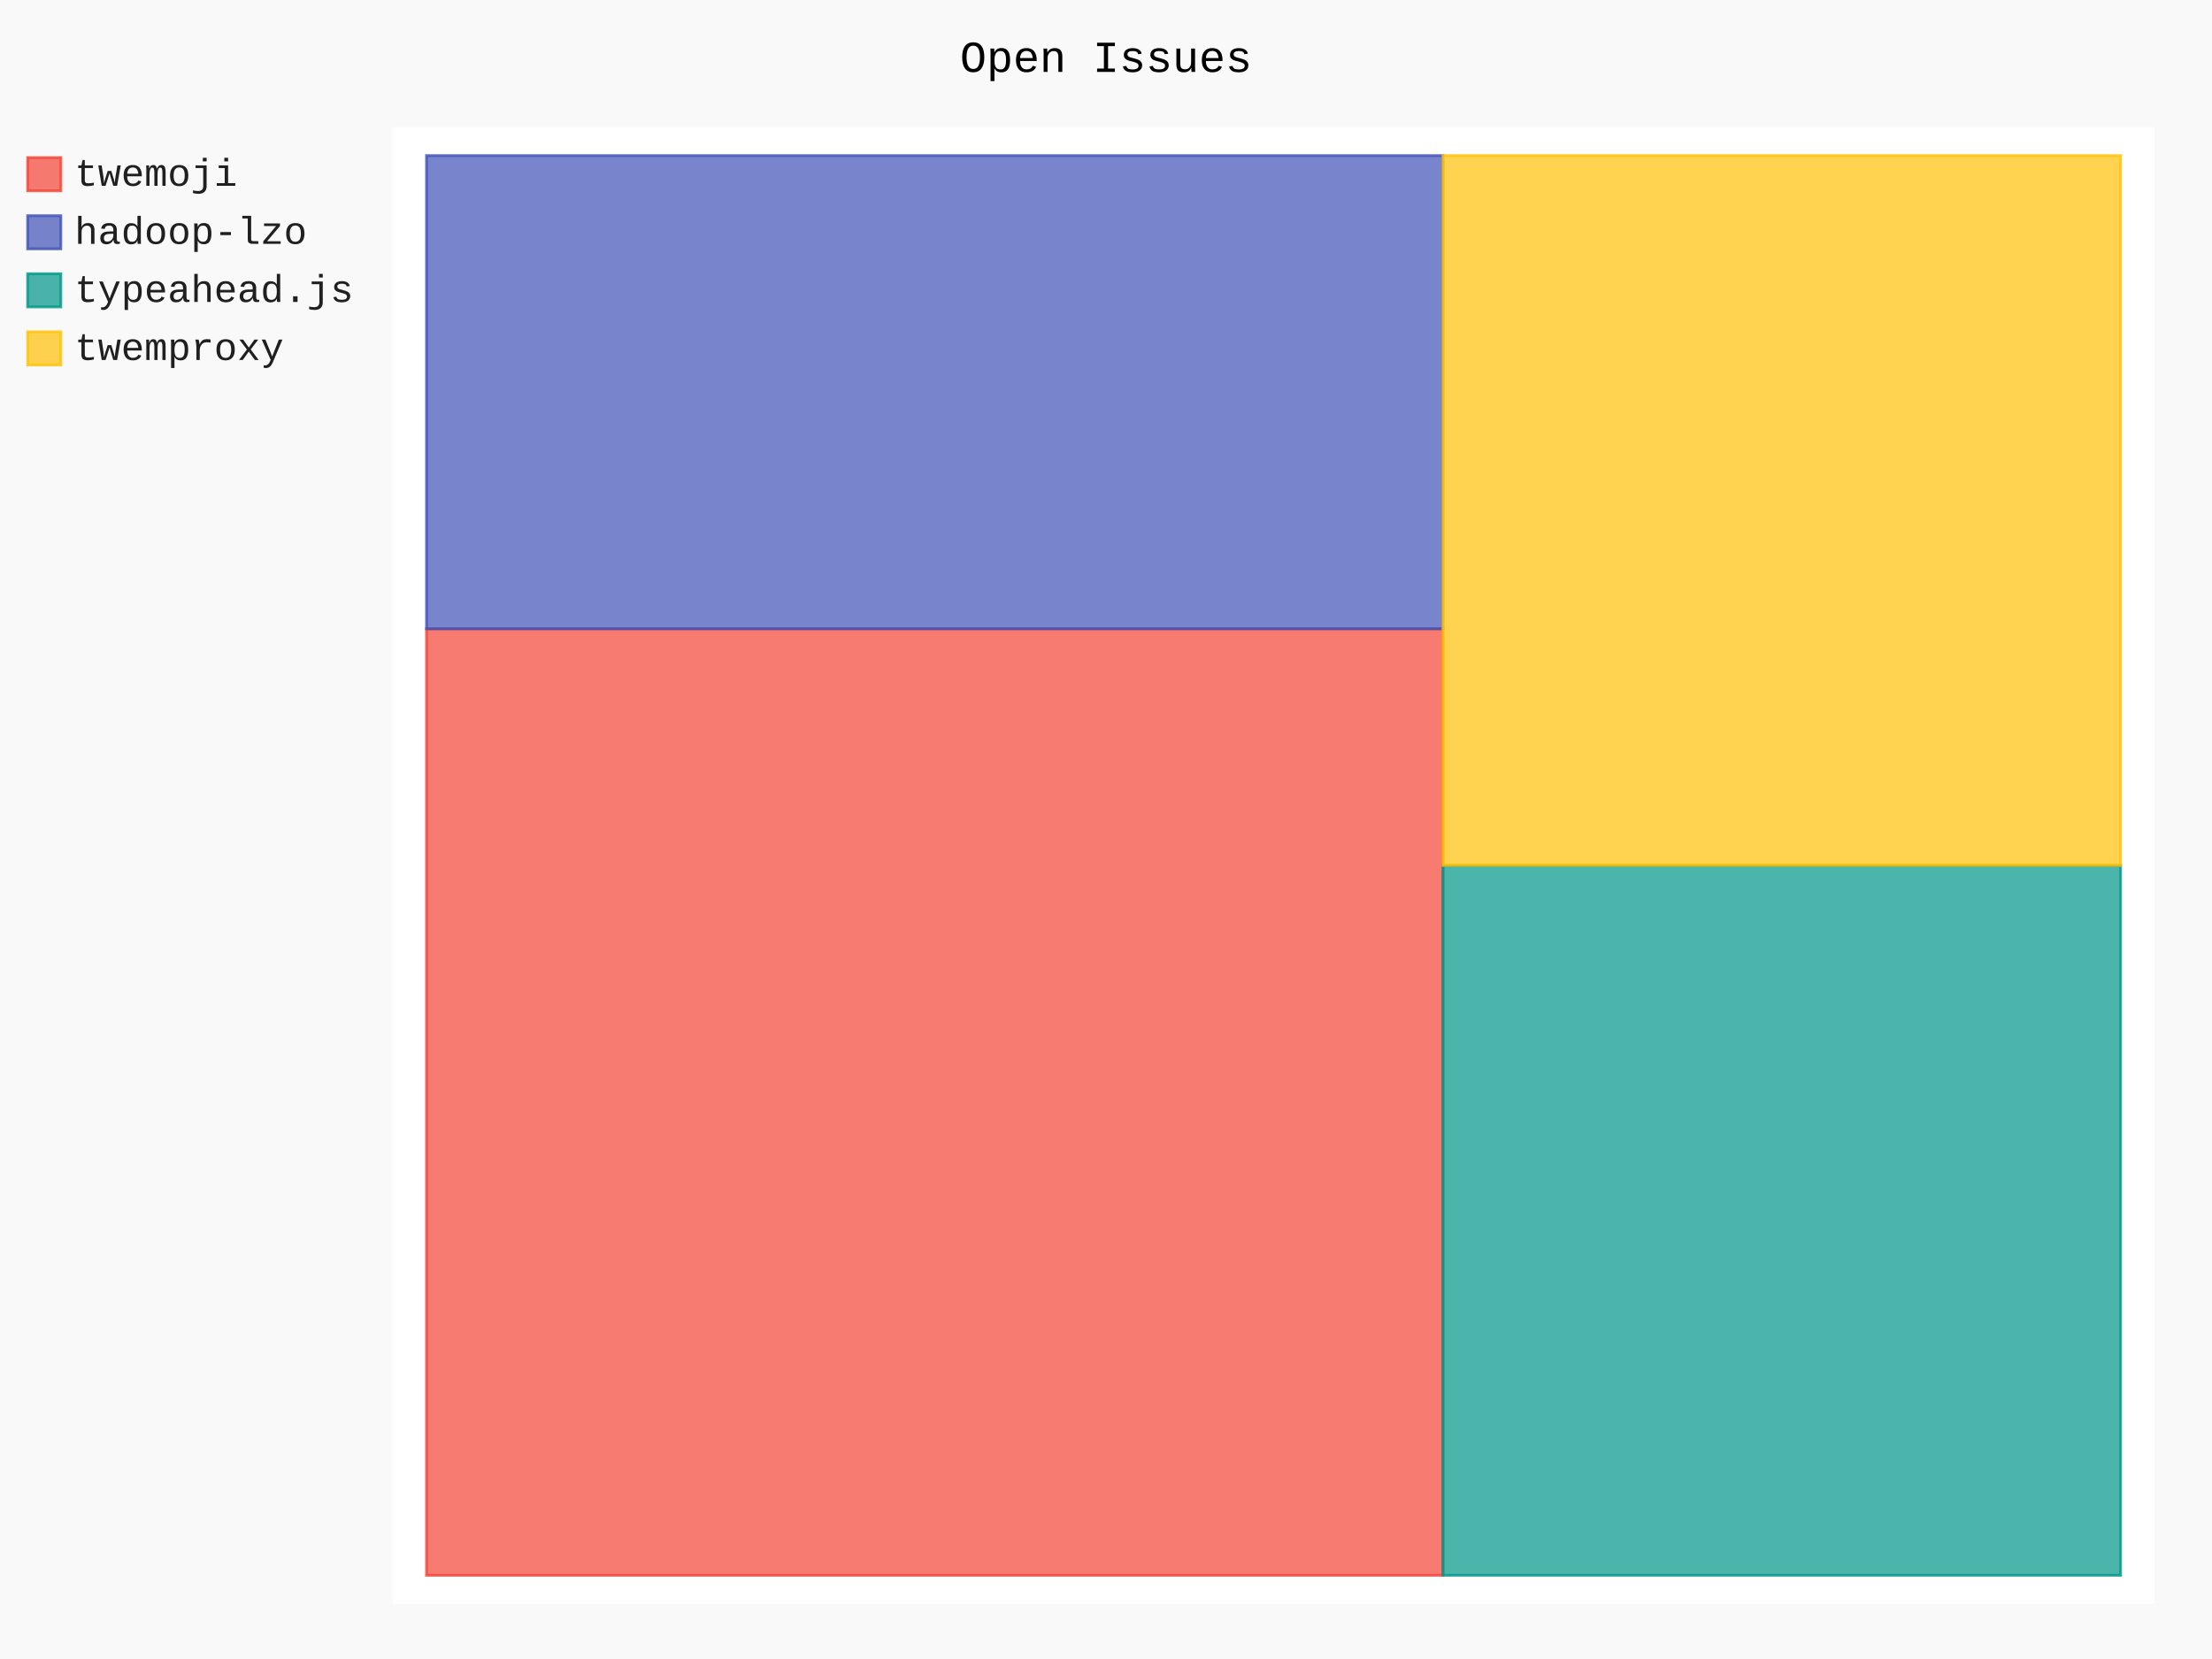
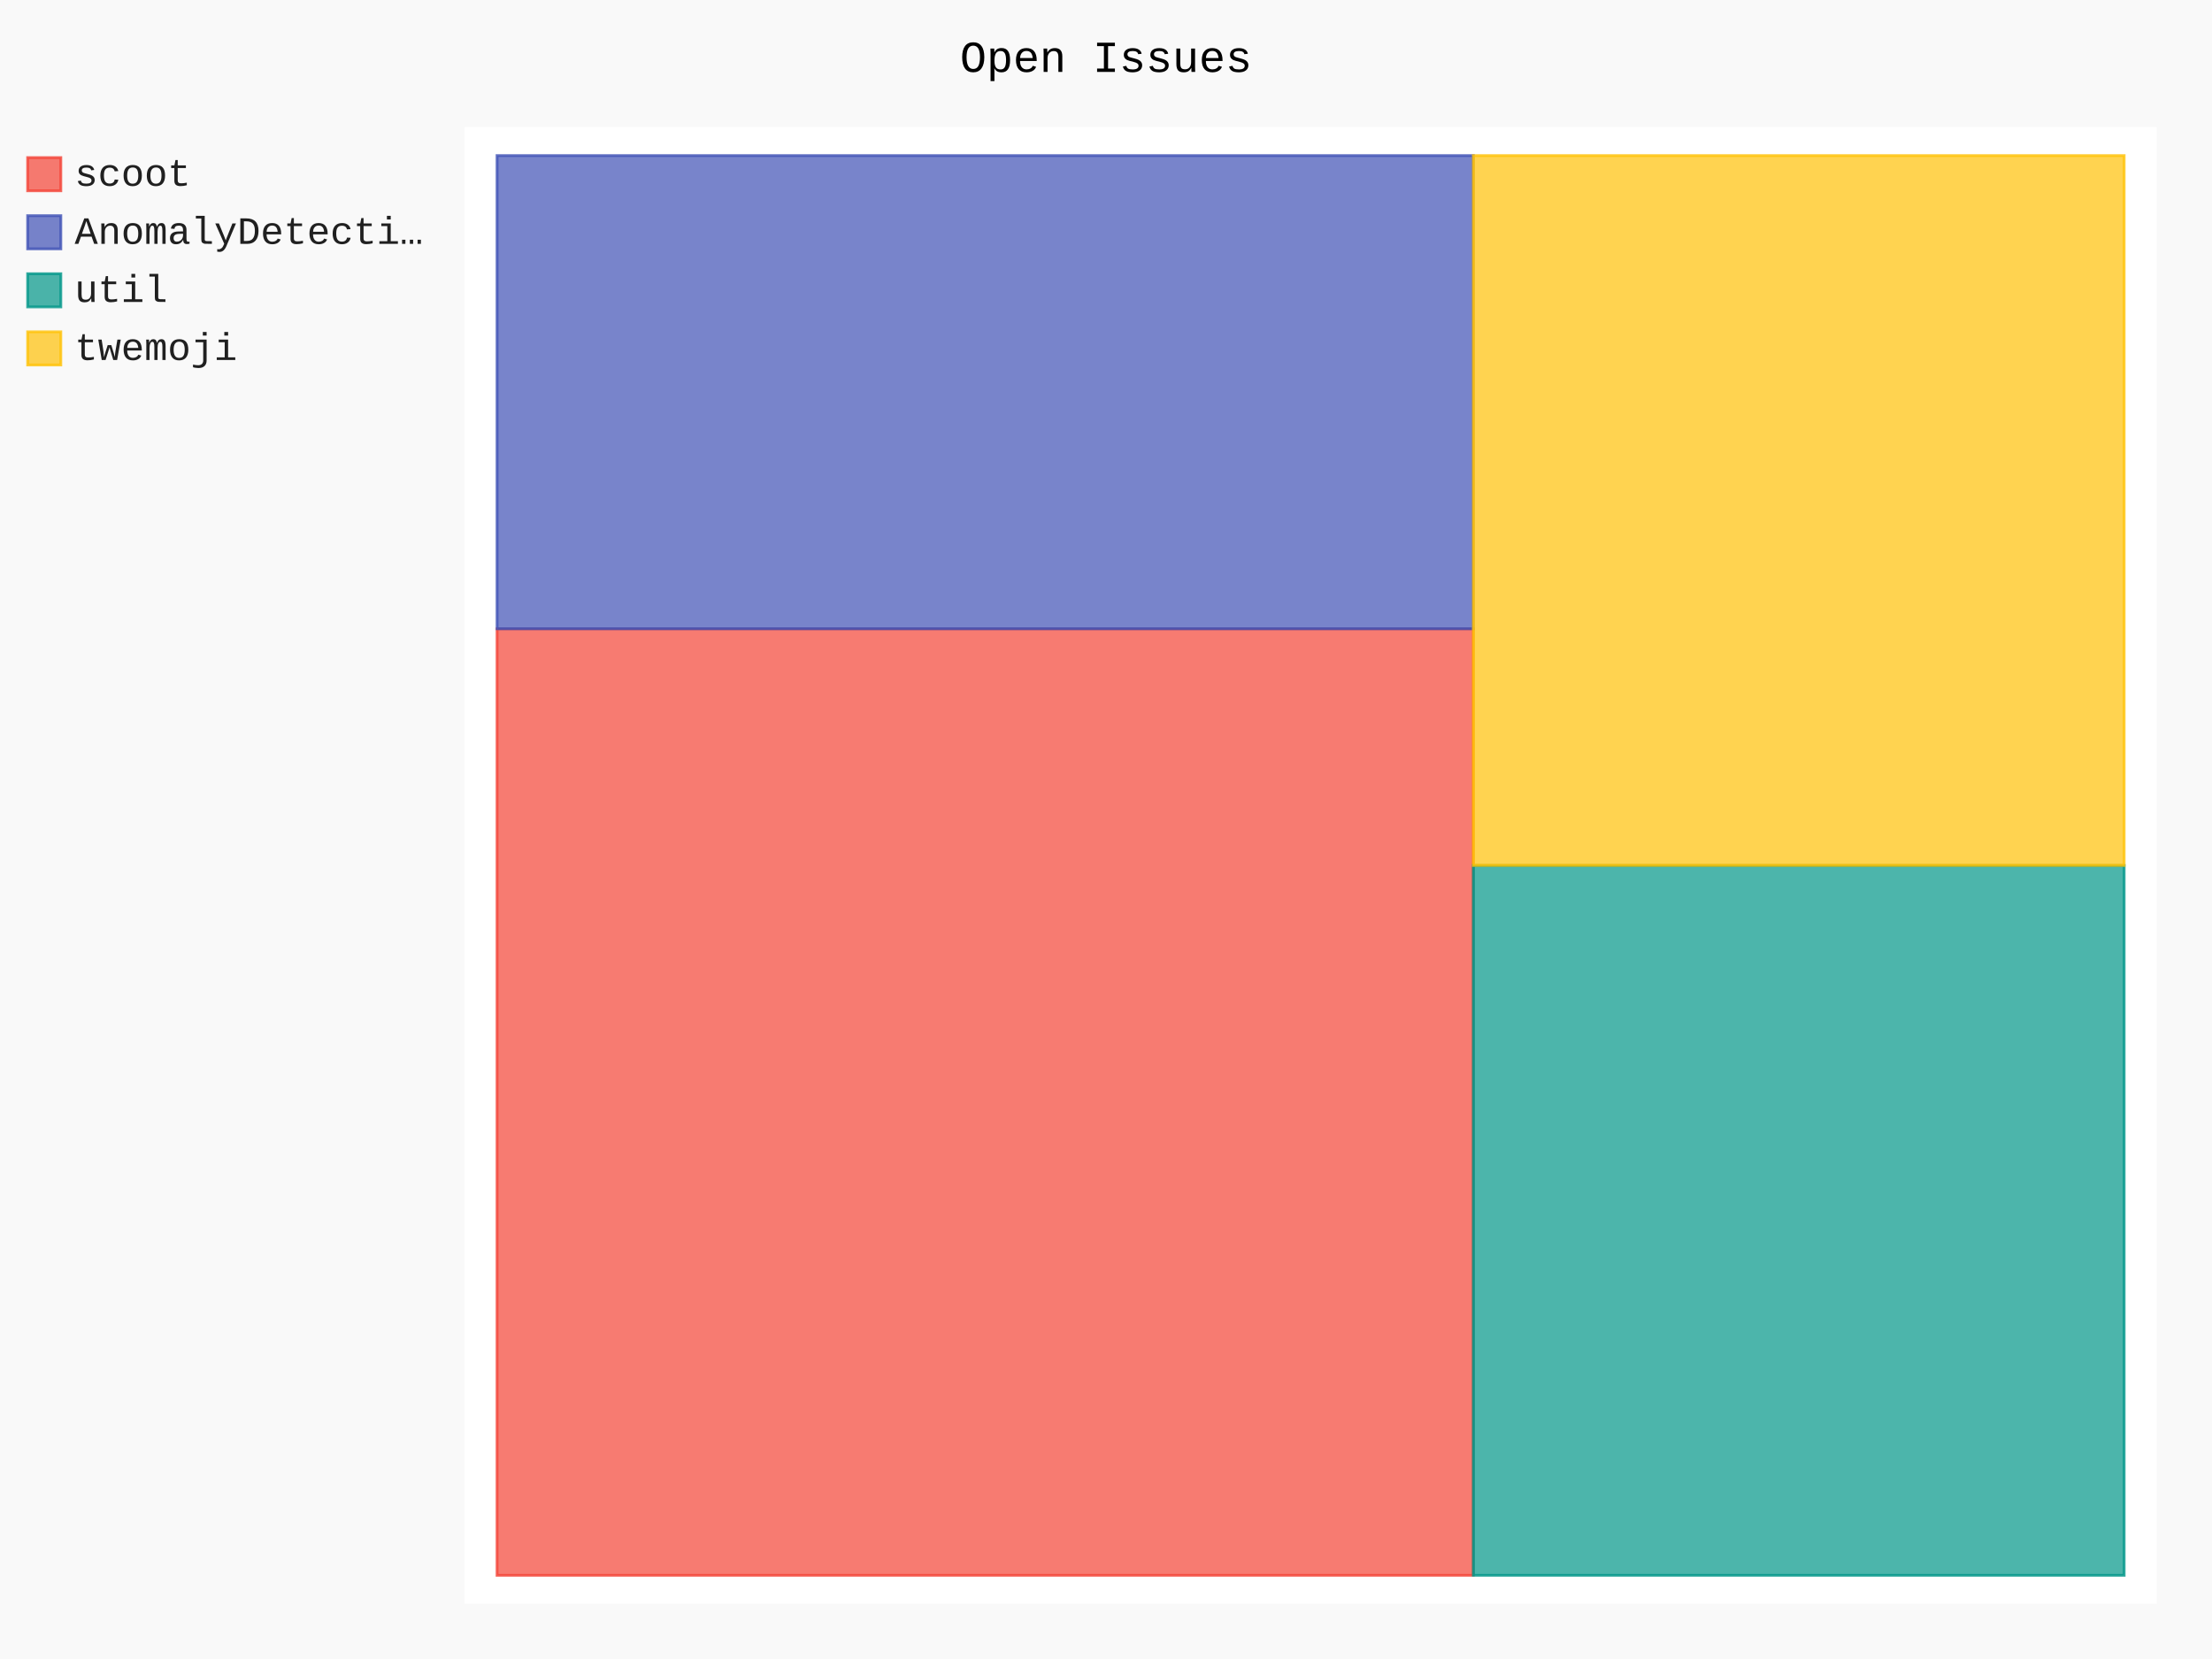
- <svg xmlns="http://www.w3.org/2000/svg" class="pygal-chart" id="chart-cb0a07b3-62a2-4e2d-8fbe-245f1a90f8ae" viewBox="0 0 800 600">
+ <svg xmlns="http://www.w3.org/2000/svg" class="pygal-chart" id="chart-8230fae5-92e8-48a4-aa7a-3caf783ba87a" viewBox="0 0 800 600">
  <defs>
-     <style type="text/css">#chart-cb0a07b3-62a2-4e2d-8fbe-245f1a90f8ae{-webkit-user-select:none;-webkit-font-smoothing:antialiased;font-family:Consolas,"Liberation Mono",Menlo,Courier,monospace}#chart-cb0a07b3-62a2-4e2d-8fbe-245f1a90f8ae .title{font-family:Consolas,"Liberation Mono",Menlo,Courier,monospace;font-size:16px}#chart-cb0a07b3-62a2-4e2d-8fbe-245f1a90f8ae .legends .legend text{font-family:Consolas,"Liberation Mono",Menlo,Courier,monospace;font-size:14px}#chart-cb0a07b3-62a2-4e2d-8fbe-245f1a90f8ae .axis text{font-family:Consolas,"Liberation Mono",Menlo,Courier,monospace;font-size:10px}#chart-cb0a07b3-62a2-4e2d-8fbe-245f1a90f8ae .axis text.major{font-family:Consolas,"Liberation Mono",Menlo,Courier,monospace;font-size:10px}#chart-cb0a07b3-62a2-4e2d-8fbe-245f1a90f8ae .text-overlay text.value{font-family:Consolas,"Liberation Mono",Menlo,Courier,monospace;font-size:16px}#chart-cb0a07b3-62a2-4e2d-8fbe-245f1a90f8ae .text-overlay text.label{font-family:Consolas,"Liberation Mono",Menlo,Courier,monospace;font-size:10px}#chart-cb0a07b3-62a2-4e2d-8fbe-245f1a90f8ae .tooltip{font-family:Consolas,"Liberation Mono",Menlo,Courier,monospace;font-size:14px}#chart-cb0a07b3-62a2-4e2d-8fbe-245f1a90f8ae text.no_data{font-family:Consolas,"Liberation Mono",Menlo,Courier,monospace;font-size:64px}
- #chart-cb0a07b3-62a2-4e2d-8fbe-245f1a90f8ae{background-color:rgba(249,249,249,1)}#chart-cb0a07b3-62a2-4e2d-8fbe-245f1a90f8ae path,#chart-cb0a07b3-62a2-4e2d-8fbe-245f1a90f8ae line,#chart-cb0a07b3-62a2-4e2d-8fbe-245f1a90f8ae rect,#chart-cb0a07b3-62a2-4e2d-8fbe-245f1a90f8ae circle{-webkit-transition:150ms;-moz-transition:150ms;transition:150ms}#chart-cb0a07b3-62a2-4e2d-8fbe-245f1a90f8ae .graph &gt; .background{fill:rgba(249,249,249,1)}#chart-cb0a07b3-62a2-4e2d-8fbe-245f1a90f8ae .plot &gt; .background{fill:rgba(255,255,255,1)}#chart-cb0a07b3-62a2-4e2d-8fbe-245f1a90f8ae .graph{fill:rgba(0,0,0,.87)}#chart-cb0a07b3-62a2-4e2d-8fbe-245f1a90f8ae text.no_data{fill:rgba(0,0,0,1)}#chart-cb0a07b3-62a2-4e2d-8fbe-245f1a90f8ae .title{fill:rgba(0,0,0,1)}#chart-cb0a07b3-62a2-4e2d-8fbe-245f1a90f8ae .legends .legend text{fill:rgba(0,0,0,.87)}#chart-cb0a07b3-62a2-4e2d-8fbe-245f1a90f8ae .legends .legend:hover text{fill:rgba(0,0,0,1)}#chart-cb0a07b3-62a2-4e2d-8fbe-245f1a90f8ae .axis .line{stroke:rgba(0,0,0,1)}#chart-cb0a07b3-62a2-4e2d-8fbe-245f1a90f8ae .axis .guide.line{stroke:rgba(0,0,0,.54)}#chart-cb0a07b3-62a2-4e2d-8fbe-245f1a90f8ae .axis .major.line{stroke:rgba(0,0,0,.87)}#chart-cb0a07b3-62a2-4e2d-8fbe-245f1a90f8ae .axis text.major{fill:rgba(0,0,0,1)}#chart-cb0a07b3-62a2-4e2d-8fbe-245f1a90f8ae .axis.y .guides:hover .guide.line,#chart-cb0a07b3-62a2-4e2d-8fbe-245f1a90f8ae .line-graph .axis.x .guides:hover .guide.line,#chart-cb0a07b3-62a2-4e2d-8fbe-245f1a90f8ae .stackedline-graph .axis.x .guides:hover .guide.line,#chart-cb0a07b3-62a2-4e2d-8fbe-245f1a90f8ae .xy-graph .axis.x .guides:hover .guide.line{stroke:rgba(0,0,0,1)}#chart-cb0a07b3-62a2-4e2d-8fbe-245f1a90f8ae .axis .guides:hover text{fill:rgba(0,0,0,1)}#chart-cb0a07b3-62a2-4e2d-8fbe-245f1a90f8ae .reactive{fill-opacity:.7;stroke-opacity:.8}#chart-cb0a07b3-62a2-4e2d-8fbe-245f1a90f8ae .ci{stroke:rgba(0,0,0,.87)}#chart-cb0a07b3-62a2-4e2d-8fbe-245f1a90f8ae .reactive.active,#chart-cb0a07b3-62a2-4e2d-8fbe-245f1a90f8ae .active .reactive{fill-opacity:.8;stroke-opacity:.9;stroke-width:4}#chart-cb0a07b3-62a2-4e2d-8fbe-245f1a90f8ae .ci .reactive.active{stroke-width:1.5}#chart-cb0a07b3-62a2-4e2d-8fbe-245f1a90f8ae .series text{fill:rgba(0,0,0,1)}#chart-cb0a07b3-62a2-4e2d-8fbe-245f1a90f8ae .tooltip rect{fill:rgba(255,255,255,1);stroke:rgba(0,0,0,1);-webkit-transition:opacity 150ms;-moz-transition:opacity 150ms;transition:opacity 150ms}#chart-cb0a07b3-62a2-4e2d-8fbe-245f1a90f8ae .tooltip .label{fill:rgba(0,0,0,.87)}#chart-cb0a07b3-62a2-4e2d-8fbe-245f1a90f8ae .tooltip .label{fill:rgba(0,0,0,.87)}#chart-cb0a07b3-62a2-4e2d-8fbe-245f1a90f8ae .tooltip .legend{font-size:.8em;fill:rgba(0,0,0,.54)}#chart-cb0a07b3-62a2-4e2d-8fbe-245f1a90f8ae .tooltip .x_label{font-size:.6em;fill:rgba(0,0,0,1)}#chart-cb0a07b3-62a2-4e2d-8fbe-245f1a90f8ae .tooltip .xlink{font-size:.5em;text-decoration:underline}#chart-cb0a07b3-62a2-4e2d-8fbe-245f1a90f8ae .tooltip .value{font-size:1.5em}#chart-cb0a07b3-62a2-4e2d-8fbe-245f1a90f8ae .bound{font-size:.5em}#chart-cb0a07b3-62a2-4e2d-8fbe-245f1a90f8ae .max-value{font-size:.75em;fill:rgba(0,0,0,.54)}#chart-cb0a07b3-62a2-4e2d-8fbe-245f1a90f8ae .map-element{fill:rgba(255,255,255,1);stroke:rgba(0,0,0,.54) !important}#chart-cb0a07b3-62a2-4e2d-8fbe-245f1a90f8ae .map-element .reactive{fill-opacity:inherit;stroke-opacity:inherit}#chart-cb0a07b3-62a2-4e2d-8fbe-245f1a90f8ae .color-0,#chart-cb0a07b3-62a2-4e2d-8fbe-245f1a90f8ae .color-0 a:visited{stroke:#F44336;fill:#F44336}#chart-cb0a07b3-62a2-4e2d-8fbe-245f1a90f8ae .color-1,#chart-cb0a07b3-62a2-4e2d-8fbe-245f1a90f8ae .color-1 a:visited{stroke:#3F51B5;fill:#3F51B5}#chart-cb0a07b3-62a2-4e2d-8fbe-245f1a90f8ae .color-2,#chart-cb0a07b3-62a2-4e2d-8fbe-245f1a90f8ae .color-2 a:visited{stroke:#009688;fill:#009688}#chart-cb0a07b3-62a2-4e2d-8fbe-245f1a90f8ae .color-3,#chart-cb0a07b3-62a2-4e2d-8fbe-245f1a90f8ae .color-3 a:visited{stroke:#FFC107;fill:#FFC107}#chart-cb0a07b3-62a2-4e2d-8fbe-245f1a90f8ae .text-overlay .color-0 text{fill:black}#chart-cb0a07b3-62a2-4e2d-8fbe-245f1a90f8ae .text-overlay .color-1 text{fill:black}#chart-cb0a07b3-62a2-4e2d-8fbe-245f1a90f8ae .text-overlay .color-2 text{fill:black}#chart-cb0a07b3-62a2-4e2d-8fbe-245f1a90f8ae .text-overlay .color-3 text{fill:black}
- #chart-cb0a07b3-62a2-4e2d-8fbe-245f1a90f8ae text.no_data{text-anchor:middle}#chart-cb0a07b3-62a2-4e2d-8fbe-245f1a90f8ae .guide.line{fill:none}#chart-cb0a07b3-62a2-4e2d-8fbe-245f1a90f8ae .centered{text-anchor:middle}#chart-cb0a07b3-62a2-4e2d-8fbe-245f1a90f8ae .title{text-anchor:middle}#chart-cb0a07b3-62a2-4e2d-8fbe-245f1a90f8ae .legends .legend text{fill-opacity:1}#chart-cb0a07b3-62a2-4e2d-8fbe-245f1a90f8ae .axis.x text{text-anchor:middle}#chart-cb0a07b3-62a2-4e2d-8fbe-245f1a90f8ae .axis.x:not(.web) text[transform]{text-anchor:start}#chart-cb0a07b3-62a2-4e2d-8fbe-245f1a90f8ae .axis.x:not(.web) text[transform].backwards{text-anchor:end}#chart-cb0a07b3-62a2-4e2d-8fbe-245f1a90f8ae .axis.y text{text-anchor:end}#chart-cb0a07b3-62a2-4e2d-8fbe-245f1a90f8ae .axis.y text[transform].backwards{text-anchor:start}#chart-cb0a07b3-62a2-4e2d-8fbe-245f1a90f8ae .axis.y2 text{text-anchor:start}#chart-cb0a07b3-62a2-4e2d-8fbe-245f1a90f8ae .axis.y2 text[transform].backwards{text-anchor:end}#chart-cb0a07b3-62a2-4e2d-8fbe-245f1a90f8ae .axis .guide.line{stroke-dasharray:4,4}#chart-cb0a07b3-62a2-4e2d-8fbe-245f1a90f8ae .axis .major.guide.line{stroke-dasharray:6,6}#chart-cb0a07b3-62a2-4e2d-8fbe-245f1a90f8ae .horizontal .axis.y .guide.line,#chart-cb0a07b3-62a2-4e2d-8fbe-245f1a90f8ae .horizontal .axis.y2 .guide.line,#chart-cb0a07b3-62a2-4e2d-8fbe-245f1a90f8ae .vertical .axis.x .guide.line{opacity:0}#chart-cb0a07b3-62a2-4e2d-8fbe-245f1a90f8ae .horizontal .axis.always_show .guide.line,#chart-cb0a07b3-62a2-4e2d-8fbe-245f1a90f8ae .vertical .axis.always_show .guide.line{opacity:1 !important}#chart-cb0a07b3-62a2-4e2d-8fbe-245f1a90f8ae .axis.y .guides:hover .guide.line,#chart-cb0a07b3-62a2-4e2d-8fbe-245f1a90f8ae .axis.y2 .guides:hover .guide.line,#chart-cb0a07b3-62a2-4e2d-8fbe-245f1a90f8ae .axis.x .guides:hover .guide.line{opacity:1}#chart-cb0a07b3-62a2-4e2d-8fbe-245f1a90f8ae .axis .guides:hover text{opacity:1}#chart-cb0a07b3-62a2-4e2d-8fbe-245f1a90f8ae .nofill{fill:none}#chart-cb0a07b3-62a2-4e2d-8fbe-245f1a90f8ae .subtle-fill{fill-opacity:.2}#chart-cb0a07b3-62a2-4e2d-8fbe-245f1a90f8ae .dot{stroke-width:1px;fill-opacity:1}#chart-cb0a07b3-62a2-4e2d-8fbe-245f1a90f8ae .dot.active{stroke-width:5px}#chart-cb0a07b3-62a2-4e2d-8fbe-245f1a90f8ae .dot.negative{fill:transparent}#chart-cb0a07b3-62a2-4e2d-8fbe-245f1a90f8ae text,#chart-cb0a07b3-62a2-4e2d-8fbe-245f1a90f8ae tspan{stroke:none !important}#chart-cb0a07b3-62a2-4e2d-8fbe-245f1a90f8ae .series text.active{opacity:1}#chart-cb0a07b3-62a2-4e2d-8fbe-245f1a90f8ae .tooltip rect{fill-opacity:.95;stroke-width:.5}#chart-cb0a07b3-62a2-4e2d-8fbe-245f1a90f8ae .tooltip text{fill-opacity:1}#chart-cb0a07b3-62a2-4e2d-8fbe-245f1a90f8ae .showable{visibility:hidden}#chart-cb0a07b3-62a2-4e2d-8fbe-245f1a90f8ae .showable.shown{visibility:visible}#chart-cb0a07b3-62a2-4e2d-8fbe-245f1a90f8ae .gauge-background{fill:rgba(229,229,229,1);stroke:none}#chart-cb0a07b3-62a2-4e2d-8fbe-245f1a90f8ae .bg-lines{stroke:rgba(249,249,249,1);stroke-width:2px}</style>
+     <style type="text/css">#chart-8230fae5-92e8-48a4-aa7a-3caf783ba87a{-webkit-user-select:none;-webkit-font-smoothing:antialiased;font-family:Consolas,"Liberation Mono",Menlo,Courier,monospace}#chart-8230fae5-92e8-48a4-aa7a-3caf783ba87a .title{font-family:Consolas,"Liberation Mono",Menlo,Courier,monospace;font-size:16px}#chart-8230fae5-92e8-48a4-aa7a-3caf783ba87a .legends .legend text{font-family:Consolas,"Liberation Mono",Menlo,Courier,monospace;font-size:14px}#chart-8230fae5-92e8-48a4-aa7a-3caf783ba87a .axis text{font-family:Consolas,"Liberation Mono",Menlo,Courier,monospace;font-size:10px}#chart-8230fae5-92e8-48a4-aa7a-3caf783ba87a .axis text.major{font-family:Consolas,"Liberation Mono",Menlo,Courier,monospace;font-size:10px}#chart-8230fae5-92e8-48a4-aa7a-3caf783ba87a .text-overlay text.value{font-family:Consolas,"Liberation Mono",Menlo,Courier,monospace;font-size:16px}#chart-8230fae5-92e8-48a4-aa7a-3caf783ba87a .text-overlay text.label{font-family:Consolas,"Liberation Mono",Menlo,Courier,monospace;font-size:10px}#chart-8230fae5-92e8-48a4-aa7a-3caf783ba87a .tooltip{font-family:Consolas,"Liberation Mono",Menlo,Courier,monospace;font-size:14px}#chart-8230fae5-92e8-48a4-aa7a-3caf783ba87a text.no_data{font-family:Consolas,"Liberation Mono",Menlo,Courier,monospace;font-size:64px}
+ #chart-8230fae5-92e8-48a4-aa7a-3caf783ba87a{background-color:rgba(249,249,249,1)}#chart-8230fae5-92e8-48a4-aa7a-3caf783ba87a path,#chart-8230fae5-92e8-48a4-aa7a-3caf783ba87a line,#chart-8230fae5-92e8-48a4-aa7a-3caf783ba87a rect,#chart-8230fae5-92e8-48a4-aa7a-3caf783ba87a circle{-webkit-transition:150ms;-moz-transition:150ms;transition:150ms}#chart-8230fae5-92e8-48a4-aa7a-3caf783ba87a .graph &gt; .background{fill:rgba(249,249,249,1)}#chart-8230fae5-92e8-48a4-aa7a-3caf783ba87a .plot &gt; .background{fill:rgba(255,255,255,1)}#chart-8230fae5-92e8-48a4-aa7a-3caf783ba87a .graph{fill:rgba(0,0,0,.87)}#chart-8230fae5-92e8-48a4-aa7a-3caf783ba87a text.no_data{fill:rgba(0,0,0,1)}#chart-8230fae5-92e8-48a4-aa7a-3caf783ba87a .title{fill:rgba(0,0,0,1)}#chart-8230fae5-92e8-48a4-aa7a-3caf783ba87a .legends .legend text{fill:rgba(0,0,0,.87)}#chart-8230fae5-92e8-48a4-aa7a-3caf783ba87a .legends .legend:hover text{fill:rgba(0,0,0,1)}#chart-8230fae5-92e8-48a4-aa7a-3caf783ba87a .axis .line{stroke:rgba(0,0,0,1)}#chart-8230fae5-92e8-48a4-aa7a-3caf783ba87a .axis .guide.line{stroke:rgba(0,0,0,.54)}#chart-8230fae5-92e8-48a4-aa7a-3caf783ba87a .axis .major.line{stroke:rgba(0,0,0,.87)}#chart-8230fae5-92e8-48a4-aa7a-3caf783ba87a .axis text.major{fill:rgba(0,0,0,1)}#chart-8230fae5-92e8-48a4-aa7a-3caf783ba87a .axis.y .guides:hover .guide.line,#chart-8230fae5-92e8-48a4-aa7a-3caf783ba87a .line-graph .axis.x .guides:hover .guide.line,#chart-8230fae5-92e8-48a4-aa7a-3caf783ba87a .stackedline-graph .axis.x .guides:hover .guide.line,#chart-8230fae5-92e8-48a4-aa7a-3caf783ba87a .xy-graph .axis.x .guides:hover .guide.line{stroke:rgba(0,0,0,1)}#chart-8230fae5-92e8-48a4-aa7a-3caf783ba87a .axis .guides:hover text{fill:rgba(0,0,0,1)}#chart-8230fae5-92e8-48a4-aa7a-3caf783ba87a .reactive{fill-opacity:.7;stroke-opacity:.8}#chart-8230fae5-92e8-48a4-aa7a-3caf783ba87a .ci{stroke:rgba(0,0,0,.87)}#chart-8230fae5-92e8-48a4-aa7a-3caf783ba87a .reactive.active,#chart-8230fae5-92e8-48a4-aa7a-3caf783ba87a .active .reactive{fill-opacity:.8;stroke-opacity:.9;stroke-width:4}#chart-8230fae5-92e8-48a4-aa7a-3caf783ba87a .ci .reactive.active{stroke-width:1.5}#chart-8230fae5-92e8-48a4-aa7a-3caf783ba87a .series text{fill:rgba(0,0,0,1)}#chart-8230fae5-92e8-48a4-aa7a-3caf783ba87a .tooltip rect{fill:rgba(255,255,255,1);stroke:rgba(0,0,0,1);-webkit-transition:opacity 150ms;-moz-transition:opacity 150ms;transition:opacity 150ms}#chart-8230fae5-92e8-48a4-aa7a-3caf783ba87a .tooltip .label{fill:rgba(0,0,0,.87)}#chart-8230fae5-92e8-48a4-aa7a-3caf783ba87a .tooltip .label{fill:rgba(0,0,0,.87)}#chart-8230fae5-92e8-48a4-aa7a-3caf783ba87a .tooltip .legend{font-size:.8em;fill:rgba(0,0,0,.54)}#chart-8230fae5-92e8-48a4-aa7a-3caf783ba87a .tooltip .x_label{font-size:.6em;fill:rgba(0,0,0,1)}#chart-8230fae5-92e8-48a4-aa7a-3caf783ba87a .tooltip .xlink{font-size:.5em;text-decoration:underline}#chart-8230fae5-92e8-48a4-aa7a-3caf783ba87a .tooltip .value{font-size:1.5em}#chart-8230fae5-92e8-48a4-aa7a-3caf783ba87a .bound{font-size:.5em}#chart-8230fae5-92e8-48a4-aa7a-3caf783ba87a .max-value{font-size:.75em;fill:rgba(0,0,0,.54)}#chart-8230fae5-92e8-48a4-aa7a-3caf783ba87a .map-element{fill:rgba(255,255,255,1);stroke:rgba(0,0,0,.54) !important}#chart-8230fae5-92e8-48a4-aa7a-3caf783ba87a .map-element .reactive{fill-opacity:inherit;stroke-opacity:inherit}#chart-8230fae5-92e8-48a4-aa7a-3caf783ba87a .color-0,#chart-8230fae5-92e8-48a4-aa7a-3caf783ba87a .color-0 a:visited{stroke:#F44336;fill:#F44336}#chart-8230fae5-92e8-48a4-aa7a-3caf783ba87a .color-1,#chart-8230fae5-92e8-48a4-aa7a-3caf783ba87a .color-1 a:visited{stroke:#3F51B5;fill:#3F51B5}#chart-8230fae5-92e8-48a4-aa7a-3caf783ba87a .color-2,#chart-8230fae5-92e8-48a4-aa7a-3caf783ba87a .color-2 a:visited{stroke:#009688;fill:#009688}#chart-8230fae5-92e8-48a4-aa7a-3caf783ba87a .color-3,#chart-8230fae5-92e8-48a4-aa7a-3caf783ba87a .color-3 a:visited{stroke:#FFC107;fill:#FFC107}#chart-8230fae5-92e8-48a4-aa7a-3caf783ba87a .text-overlay .color-0 text{fill:black}#chart-8230fae5-92e8-48a4-aa7a-3caf783ba87a .text-overlay .color-1 text{fill:black}#chart-8230fae5-92e8-48a4-aa7a-3caf783ba87a .text-overlay .color-2 text{fill:black}#chart-8230fae5-92e8-48a4-aa7a-3caf783ba87a .text-overlay .color-3 text{fill:black}
+ #chart-8230fae5-92e8-48a4-aa7a-3caf783ba87a text.no_data{text-anchor:middle}#chart-8230fae5-92e8-48a4-aa7a-3caf783ba87a .guide.line{fill:none}#chart-8230fae5-92e8-48a4-aa7a-3caf783ba87a .centered{text-anchor:middle}#chart-8230fae5-92e8-48a4-aa7a-3caf783ba87a .title{text-anchor:middle}#chart-8230fae5-92e8-48a4-aa7a-3caf783ba87a .legends .legend text{fill-opacity:1}#chart-8230fae5-92e8-48a4-aa7a-3caf783ba87a .axis.x text{text-anchor:middle}#chart-8230fae5-92e8-48a4-aa7a-3caf783ba87a .axis.x:not(.web) text[transform]{text-anchor:start}#chart-8230fae5-92e8-48a4-aa7a-3caf783ba87a .axis.x:not(.web) text[transform].backwards{text-anchor:end}#chart-8230fae5-92e8-48a4-aa7a-3caf783ba87a .axis.y text{text-anchor:end}#chart-8230fae5-92e8-48a4-aa7a-3caf783ba87a .axis.y text[transform].backwards{text-anchor:start}#chart-8230fae5-92e8-48a4-aa7a-3caf783ba87a .axis.y2 text{text-anchor:start}#chart-8230fae5-92e8-48a4-aa7a-3caf783ba87a .axis.y2 text[transform].backwards{text-anchor:end}#chart-8230fae5-92e8-48a4-aa7a-3caf783ba87a .axis .guide.line{stroke-dasharray:4,4}#chart-8230fae5-92e8-48a4-aa7a-3caf783ba87a .axis .major.guide.line{stroke-dasharray:6,6}#chart-8230fae5-92e8-48a4-aa7a-3caf783ba87a .horizontal .axis.y .guide.line,#chart-8230fae5-92e8-48a4-aa7a-3caf783ba87a .horizontal .axis.y2 .guide.line,#chart-8230fae5-92e8-48a4-aa7a-3caf783ba87a .vertical .axis.x .guide.line{opacity:0}#chart-8230fae5-92e8-48a4-aa7a-3caf783ba87a .horizontal .axis.always_show .guide.line,#chart-8230fae5-92e8-48a4-aa7a-3caf783ba87a .vertical .axis.always_show .guide.line{opacity:1 !important}#chart-8230fae5-92e8-48a4-aa7a-3caf783ba87a .axis.y .guides:hover .guide.line,#chart-8230fae5-92e8-48a4-aa7a-3caf783ba87a .axis.y2 .guides:hover .guide.line,#chart-8230fae5-92e8-48a4-aa7a-3caf783ba87a .axis.x .guides:hover .guide.line{opacity:1}#chart-8230fae5-92e8-48a4-aa7a-3caf783ba87a .axis .guides:hover text{opacity:1}#chart-8230fae5-92e8-48a4-aa7a-3caf783ba87a .nofill{fill:none}#chart-8230fae5-92e8-48a4-aa7a-3caf783ba87a .subtle-fill{fill-opacity:.2}#chart-8230fae5-92e8-48a4-aa7a-3caf783ba87a .dot{stroke-width:1px;fill-opacity:1}#chart-8230fae5-92e8-48a4-aa7a-3caf783ba87a .dot.active{stroke-width:5px}#chart-8230fae5-92e8-48a4-aa7a-3caf783ba87a .dot.negative{fill:transparent}#chart-8230fae5-92e8-48a4-aa7a-3caf783ba87a text,#chart-8230fae5-92e8-48a4-aa7a-3caf783ba87a tspan{stroke:none !important}#chart-8230fae5-92e8-48a4-aa7a-3caf783ba87a .series text.active{opacity:1}#chart-8230fae5-92e8-48a4-aa7a-3caf783ba87a .tooltip rect{fill-opacity:.95;stroke-width:.5}#chart-8230fae5-92e8-48a4-aa7a-3caf783ba87a .tooltip text{fill-opacity:1}#chart-8230fae5-92e8-48a4-aa7a-3caf783ba87a .showable{visibility:hidden}#chart-8230fae5-92e8-48a4-aa7a-3caf783ba87a .showable.shown{visibility:visible}#chart-8230fae5-92e8-48a4-aa7a-3caf783ba87a .gauge-background{fill:rgba(229,229,229,1);stroke:none}#chart-8230fae5-92e8-48a4-aa7a-3caf783ba87a .bg-lines{stroke:rgba(249,249,249,1);stroke-width:2px}</style>
  </defs>
  <g class="graph treemap-graph vertical">
    <rect class="background" height="600" width="800" x="0" y="0" />
-     <g class="plot" transform="translate(142, 46)">
-       <rect class="background" height="534" width="637.2" x="0" y="0" />
+     <g class="plot" transform="translate(168, 46)">
+       <rect class="background" height="534" width="612.0" x="0" y="0" />
      <g class="series serie-0 color-0">
        <g class="rects">
          <g class="rect">
-             <rect class="rect reactive tooltip-trigger" height="342.308" width="367.615" x="12.254" y="181.423" />
+             <rect class="rect reactive tooltip-trigger" height="342.308" width="353.077" x="11.769" y="181.423" />
          </g>
        </g>
      </g>
      <g class="series serie-1 color-1">
        <g class="rects">
          <g class="rect">
-             <rect class="rect reactive tooltip-trigger" height="171.154" width="367.615" x="12.254" y="10.269" />
+             <rect class="rect reactive tooltip-trigger" height="171.154" width="353.077" x="11.769" y="10.269" />
          </g>
        </g>
      </g>
      <g class="series serie-2 color-2">
        <g class="rects">
          <g class="rect">
-             <rect class="rect reactive tooltip-trigger" height="256.731" width="245.077" x="379.869" y="267.0" />
+             <rect class="rect reactive tooltip-trigger" height="256.731" width="235.385" x="364.846" y="267.0" />
          </g>
        </g>
      </g>
      <g class="series serie-3 color-3">
        <g class="rects">
          <g class="rect">
-             <rect class="rect reactive tooltip-trigger" height="256.731" width="245.077" x="379.869" y="10.269" />
+             <rect class="rect reactive tooltip-trigger" height="256.731" width="235.385" x="364.846" y="10.269" />
          </g>
        </g>
      </g>
    </g>
    <g class="titles">
      <text class="title plot_title" x="400.0" y="26">Open Issues</text>
    </g>
-     <g class="plot overlay" transform="translate(142, 46)">
+     <g class="plot overlay" transform="translate(168, 46)">
      <g class="series serie-0 color-0" />
      <g class="series serie-1 color-1" />
      <g class="series serie-2 color-2" />
      <g class="series serie-3 color-3" />
    </g>
-     <g class="plot text-overlay" transform="translate(142, 46)">
+     <g class="plot text-overlay" transform="translate(168, 46)">
      <g class="series serie-0 color-0" />
      <g class="series serie-1 color-1" />
      <g class="series serie-2 color-2" />
      <g class="series serie-3 color-3" />
    </g>
-     <g class="plot tooltip-overlay" transform="translate(142, 46)">
+     <g class="plot tooltip-overlay" transform="translate(168, 46)">
      <g class="tooltip" style="opacity: 0" transform="translate(0 0)">
        <rect class="tooltip-box" height="0" rx="0" ry="0" width="0" />
        <g class="text" />
      </g>
    </g>
    <g class="legends" transform="translate(10, 56)">
      <g class="legend reactive activate-serie" id="activate-serie-0">
        <rect class="color-0 reactive" height="12" width="12" x="0.0" y="1.0" />
-         <text x="17.0" y="11.2">twemoji</text>
+         <text x="17.0" y="11.2">scoot</text>
      </g>
      <g class="legend reactive activate-serie" id="activate-serie-1">
        <rect class="color-1 reactive" height="12" width="12" x="0.0" y="22.0" />
-         <text x="17.0" y="32.2">hadoop-lzo</text>
+         <text x="17.0" y="32.2">AnomalyDetecti…</text>
      </g>
      <g class="legend reactive activate-serie" id="activate-serie-2">
        <rect class="color-2 reactive" height="12" width="12" x="0.0" y="43.0" />
-         <text x="17.0" y="53.2">typeahead.js</text>
+         <text x="17.0" y="53.2">util</text>
      </g>
      <g class="legend reactive activate-serie" id="activate-serie-3">
        <rect class="color-3 reactive" height="12" width="12" x="0.0" y="64.0" />
-         <text x="17.0" y="74.2">twemproxy</text>
+         <text x="17.0" y="74.2">twemoji</text>
      </g>
    </g>
    <g class="legends" transform="translate(790, 56)" />
  </g>
</svg>
